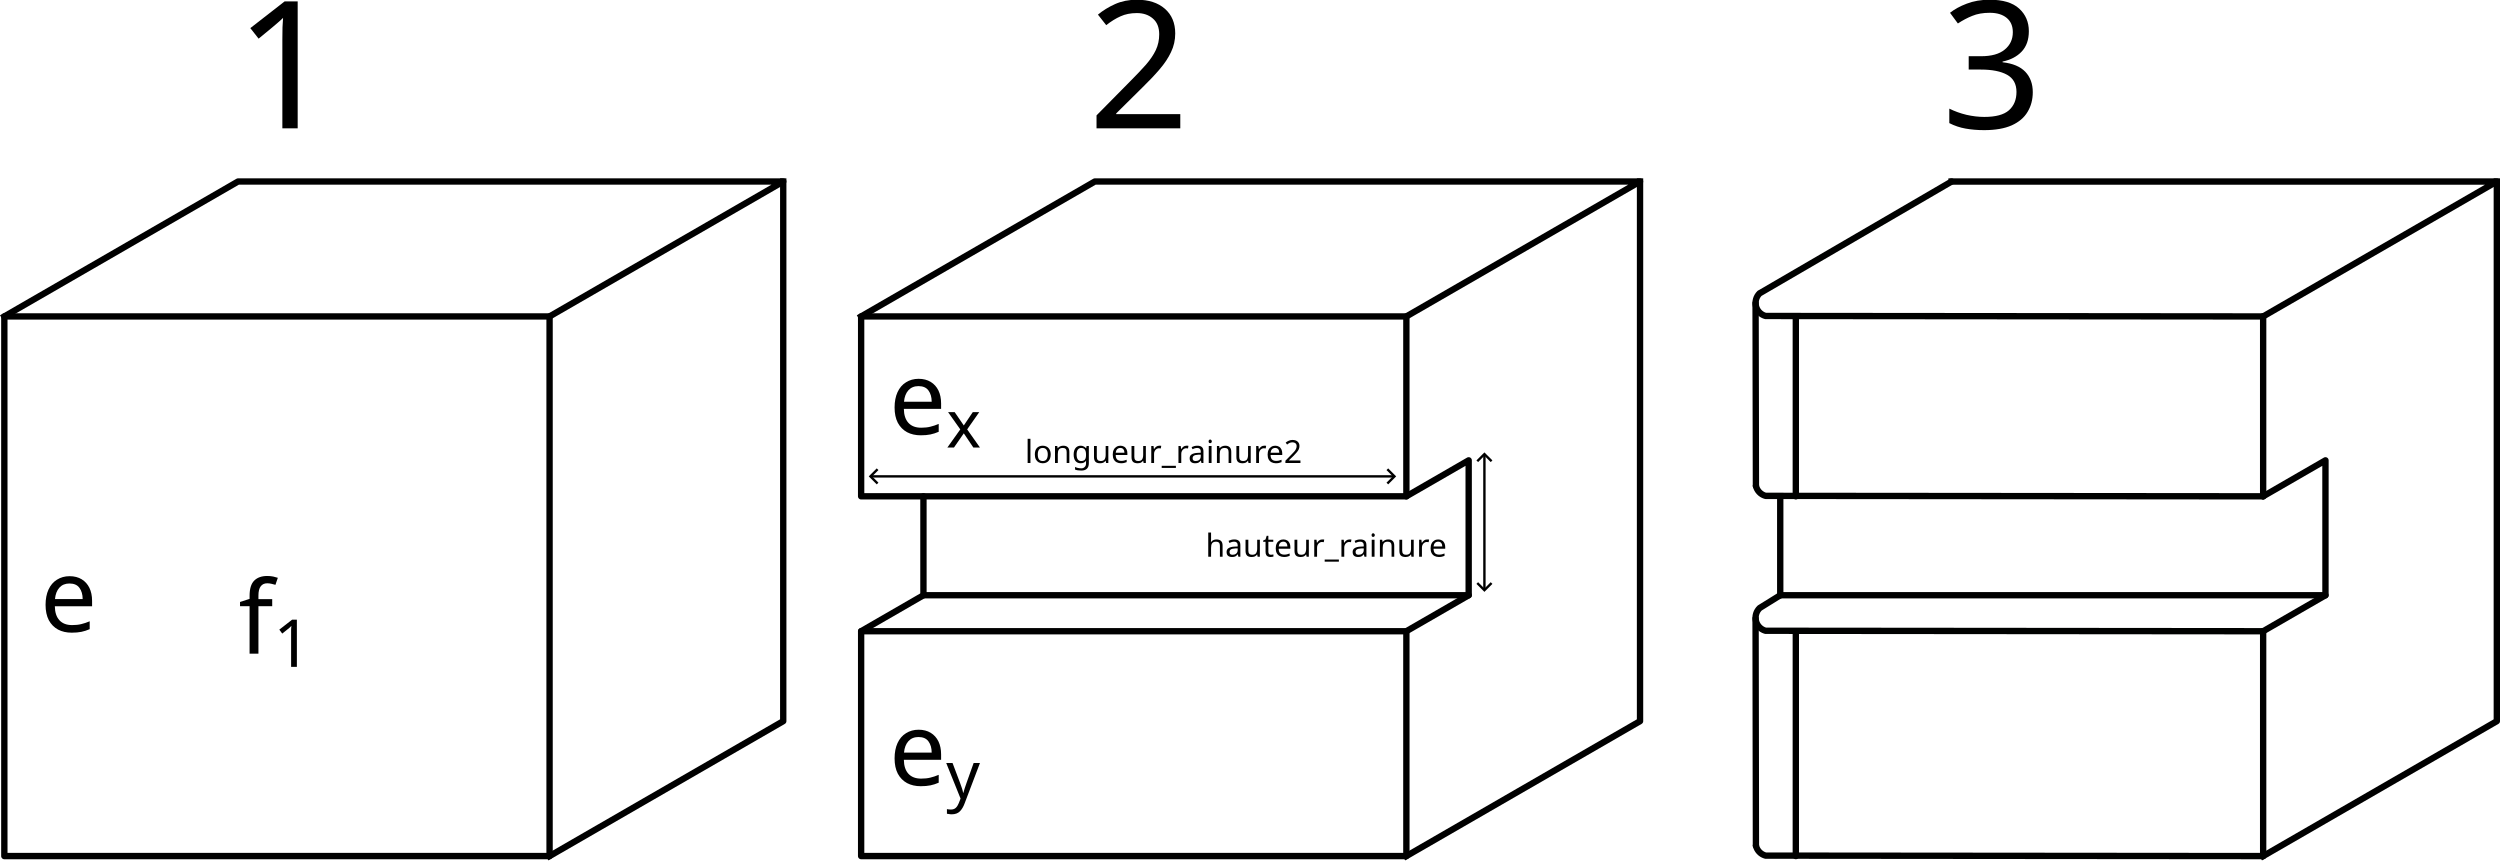
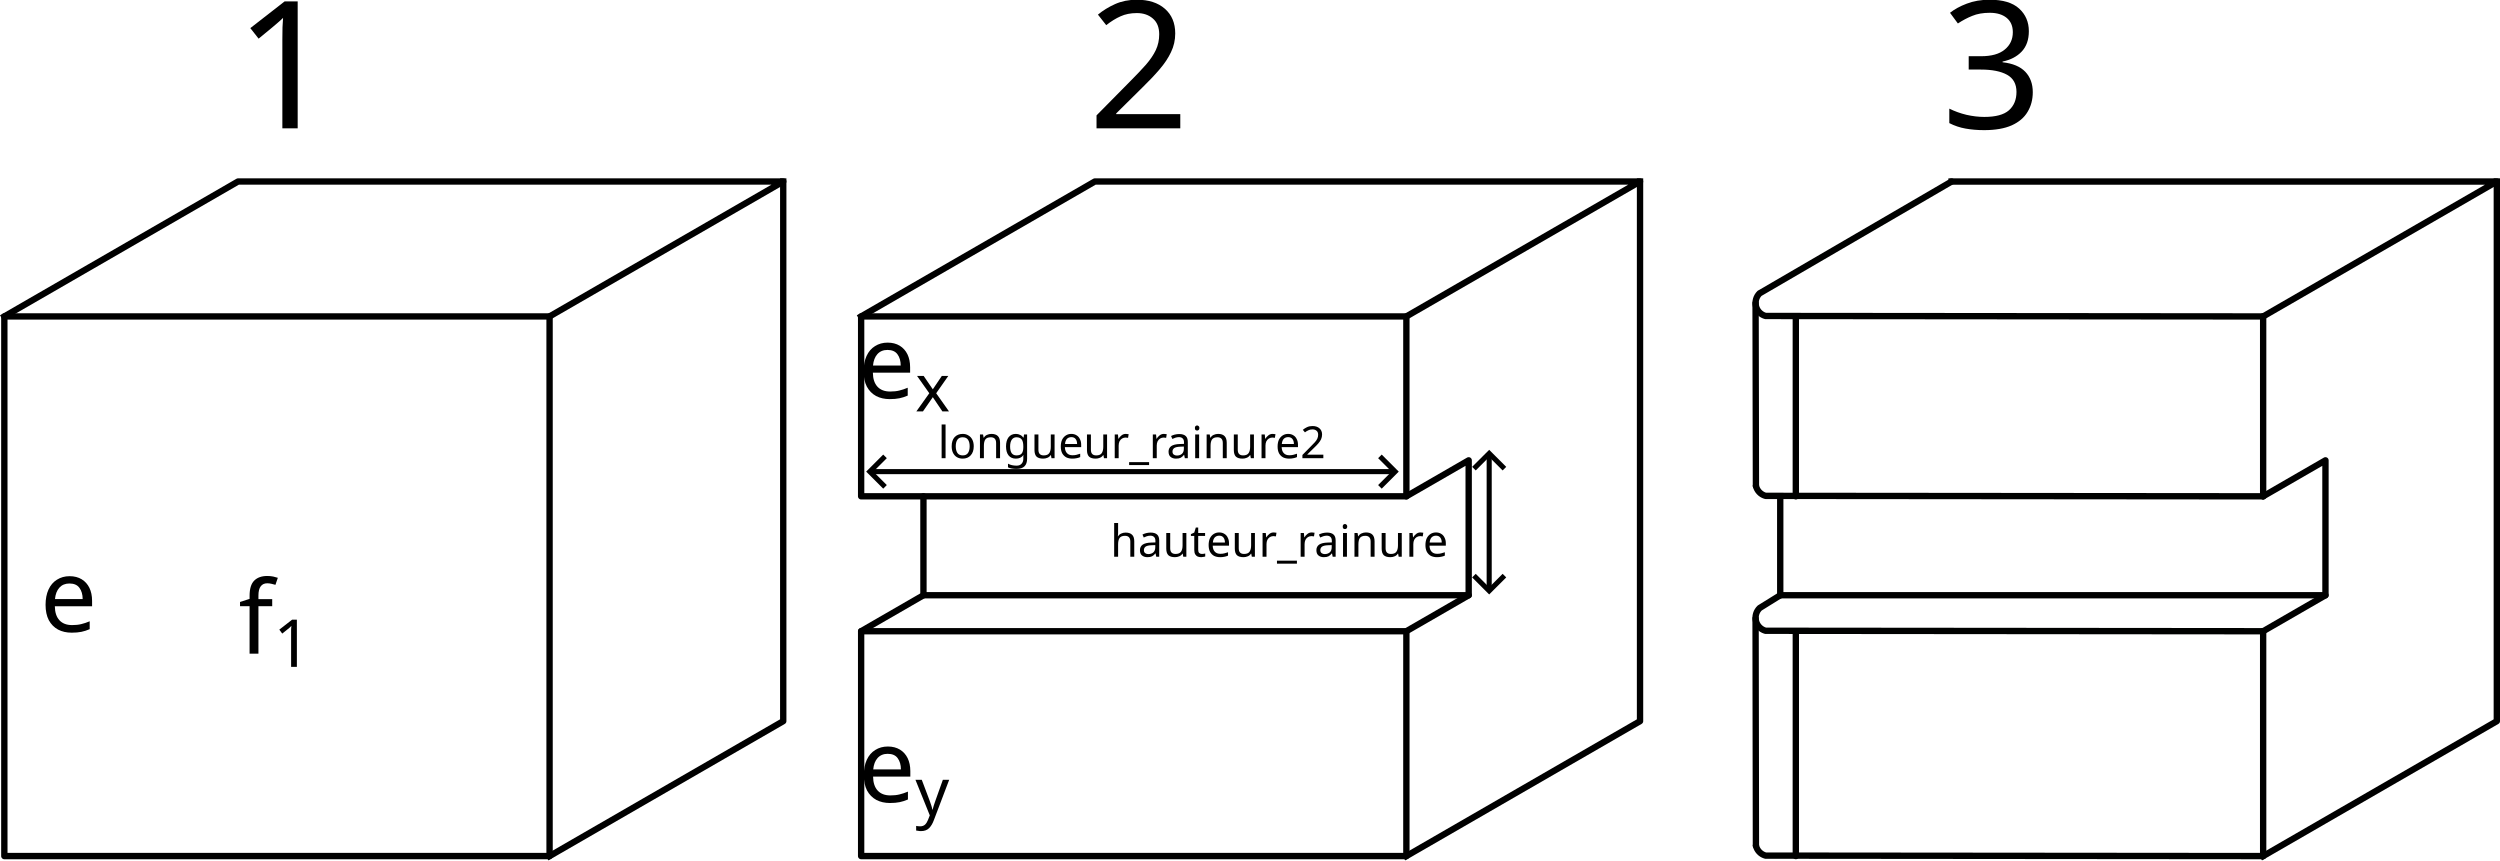
<svg xmlns="http://www.w3.org/2000/svg" width="277.963mm" height="95.665mm" viewBox="0 0 277.963 95.665" version="1.1" id="svg1">
  <defs id="defs1">
    <marker style="overflow:visible" id="ArrowWide" refX="0" refY="0" orient="auto-start-reverse" markerWidth="1" markerHeight="1" viewBox="0 0 1 1" preserveAspectRatio="xMidYMid">
      <path style="fill:none;stroke:context-stroke;stroke-width:1;stroke-linecap:butt" d="M 3,-3 0,0 3,3" transform="rotate(180,0.125,0)" id="path2" />
    </marker>
    <marker style="overflow:visible" id="ArrowWide-2" refX="0" refY="0" orient="auto-start-reverse" markerWidth="1" markerHeight="1" viewBox="0 0 1 1" preserveAspectRatio="xMidYMid">
      <path style="fill:none;stroke:context-stroke;stroke-width:1;stroke-linecap:butt" d="M 3,-3 0,0 3,3" transform="rotate(180,0.125,0)" id="path2-0" />
    </marker>
  </defs>
  <g id="layer1" transform="translate(-26.72292,-55.31191)">
    <g id="g21" transform="translate(1.224367,-24.50532)">
      <rect style="fill:none;stroke:#000000;stroke-width:0.706;stroke-linecap:square;stroke-linejoin:round;stroke-dasharray:none;stroke-opacity:1" id="rect9" width="60.622" height="60" x="25.981" y="115" />
      <path style="fill:none;stroke:#000000;stroke-width:0.706;stroke-linecap:square;stroke-linejoin:round;stroke-dasharray:none;stroke-opacity:1" d="M 86.603,115 112.583,100 H 51.962 L 25.981,115" id="path9" />
      <path style="fill:none;stroke:#000000;stroke-width:0.706;stroke-linecap:square;stroke-linejoin:round;stroke-dasharray:none;stroke-opacity:1" d="m 112.583,100 v 60 l -25.981,15" id="path10" />
    </g>
    <g id="g60" transform="translate(1.224367,-19.50533)">
      <path style="fill:none;stroke:#000000;stroke-width:0.706;stroke-linecap:square;stroke-linejoin:round;stroke-dasharray:none;stroke-opacity:1" d="M 181.865,110 207.846,95 H 147.224 L 121.244,110" id="path9-0" />
      <path style="fill:none;stroke:#000000;stroke-width:0.706;stroke-linecap:square;stroke-linejoin:round;stroke-dasharray:none;stroke-opacity:1" d="M 207.846,95 V 155 l -25.981,15" id="path10-2" />
      <path style="fill:none;stroke:#000000;stroke-width:0.706;stroke-linecap:round;stroke-linejoin:round;stroke-dasharray:none;stroke-opacity:1" d="M 181.865,130 188.794,126 v 15 l -6.928,4" id="path13" />
      <path style="fill:none;stroke:#000000;stroke-width:0.706;stroke-linecap:round;stroke-linejoin:round;stroke-dasharray:none;stroke-opacity:1" d="m 121.244,145 6.928,-4 v -11" id="path14" />
      <path style="fill:none;stroke:#000000;stroke-width:0.706;stroke-linecap:round;stroke-linejoin:round;stroke-dasharray:none;stroke-opacity:1" d="m 128.172,141 h 60.622" id="path15" />
      <rect style="fill:none;fill-opacity:1;stroke:#000000;stroke-width:0.706;stroke-linecap:round;stroke-linejoin:round;stroke-dasharray:none;stroke-opacity:1" id="rect35" width="60.622" height="20" x="121.244" y="110" ry="7.5947951e-06" />
      <rect style="fill:none;fill-opacity:1;stroke:#000000;stroke-width:0.706;stroke-linecap:round;stroke-linejoin:round;stroke-dasharray:none;stroke-opacity:1" id="rect36" width="60.622" height="25" x="121.244" y="145" ry="7.5947951e-06" />
    </g>
    <path style="fill:none;stroke:#000000;stroke-width:0.706;stroke-linecap:square;stroke-linejoin:round;stroke-dasharray:none;stroke-opacity:1" d="M 278.352,90.495 304.333,75.495 h -60.622" id="path9-0-0" />
    <path style="fill:none;stroke:#000000;stroke-width:0.706;stroke-linecap:square;stroke-linejoin:round;stroke-dasharray:none;stroke-opacity:1" d="m 304.333,75.495 v 60 l -25.981,15" id="path10-2-7" />
    <path style="fill:none;stroke:#000000;stroke-width:0.706;stroke-linecap:round;stroke-linejoin:round;stroke-dasharray:none;stroke-opacity:1" d="m 278.352,110.495 6.928,-4 v 15 l -6.928,4" id="path13-8" />
    <path style="fill:none;stroke:#000000;stroke-width:0.706;stroke-linecap:round;stroke-linejoin:round;stroke-dasharray:none;stroke-opacity:1" d="m 224.659,121.495 h 60.622" id="path15-8" />
    <path style="fill:none;stroke:#000000;stroke-width:0.706;stroke-linecap:round;stroke-linejoin:round;stroke-opacity:1" d="M 226.391,90.495 V 110.495" id="path33" />
    <path style="fill:none;stroke:#000000;stroke-width:0.706;stroke-linecap:round;stroke-linejoin:round;stroke-opacity:1" d="m 226.391,125.495 v 25" id="path33-7" />
    <path style="fill:none;stroke:#000000;stroke-width:0.706;stroke-linecap:round;stroke-linejoin:round;stroke-opacity:1" d="M 278.352,90.495 V 110.495" id="path34" />
    <path style="fill:none;stroke:#000000;stroke-width:0.706;stroke-linecap:round;stroke-linejoin:round;stroke-opacity:1" d="m 278.352,125.495 v 25" id="path38" />
    <path style="fill:none;stroke:#000000;stroke-width:0.706;stroke-linecap:round;stroke-linejoin:round;stroke-opacity:1" d="m 224.659,121.495 v -11" id="path39" />
    <path style="fill:none;stroke:#000000;stroke-width:0.706;stroke-linecap:round;stroke-linejoin:round;stroke-opacity:1" d="m 221.917,89.01 0.039,20.324" id="path35-4-8" />
    <path style="fill:none;stroke:#000000;stroke-width:0.706;stroke-linecap:round;stroke-linejoin:round;stroke-opacity:1" d="m 221.917,124.078 0.039,25.256" id="path35-4-8-3" />
    <path id="path4-6" style="fill:none;stroke:#000100;stroke-width:0.706;stroke-linecap:round;stroke-linejoin:bevel;stroke-opacity:1" d="m 222.962,90.424 a 1.5,1.5 0 0 1 -1.006,-1.09 1.5,1.5 0 0 1 0.423,-1.422 m 0.65,2.532 55.323,0.051 m -34.641,-15 -21.355,12.439" />
    <path id="path4-61" style="fill:none;stroke:#000100;stroke-width:0.706;stroke-linecap:round;stroke-linejoin:bevel;stroke-opacity:1" d="m 222.962,150.424 c -0.504,-0.161 -0.886,-0.575 -1.006,-1.09 m 1.073,1.11 55.323,0.051" />
    <path id="path4-2" style="fill:none;stroke:#000100;stroke-width:0.706;stroke-linecap:round;stroke-linejoin:bevel;stroke-opacity:1" d="m 222.962,110.424 c -0.504,-0.161 -0.886,-0.575 -1.006,-1.09 m 1.073,1.11 55.323,0.051" />
    <path id="path4-75" style="fill:none;stroke:#000100;stroke-width:0.706;stroke-linecap:round;stroke-linejoin:bevel;stroke-opacity:1" d="m 222.962,125.424 c -0.504,-0.161 -0.886,-0.575 -1.006,-1.09 -0.12,-0.515 0.041,-1.056 0.423,-1.422 m 0.65,2.532 55.323,0.051 m -53.694,-4 -2.28,1.417" />
    <text xml:space="preserve" style="font-style:normal;font-variant:normal;font-weight:normal;font-stretch:normal;font-size:11.289px;font-family:'Fira Code';-inkscape-font-specification:'Fira Code';fill:#000000;fill-opacity:1;stroke:none;stroke-width:0.706;stroke-linecap:round;stroke-linejoin:bevel" x="53.237" y="127.995" id="text4-2">
      <tspan id="tspan4-0" style="font-size:11.289px;stroke-width:0.706" x="53.237" y="127.995">f<tspan style="font-size:65%;baseline-shift:sub" id="tspan9">1</tspan>
      </tspan>
    </text>
    <text xml:space="preserve" style="font-style:normal;font-variant:normal;font-weight:normal;font-stretch:normal;font-size:11.289px;font-family:'Fira Code';-inkscape-font-specification:'Fira Code';fill:#000000;fill-opacity:1;stroke:none;stroke-width:0.706;stroke-linecap:round;stroke-linejoin:bevel" x="31.164" y="125.546" id="text5-6">
      <tspan id="tspan5-8" style="font-size:11.289px;stroke-width:0.706" x="31.164" y="125.546">e</tspan>
    </text>
-     <text xml:space="preserve" style="font-style:normal;font-variant:normal;font-weight:normal;font-stretch:normal;font-size:11.289px;font-family:'Fira Code';-inkscape-font-specification:'Fira Code';fill:#000000;fill-opacity:1;stroke:none;stroke-width:0.706;stroke-linecap:round;stroke-linejoin:bevel" x="125.564" y="103.604" id="text5-6-6">
-       <tspan id="tspan5-8-4" style="font-size:11.289px;stroke-width:0.706" x="125.564" y="103.604">e<tspan style="font-size:65%;baseline-shift:sub" id="tspan6">x</tspan>
+     <text xml:space="preserve" style="font-style:normal;font-variant:normal;font-weight:normal;font-stretch:normal;font-size:11.289px;font-family:'Fira Code';-inkscape-font-specification:'Fira Code';fill:#000000;fill-opacity:1;stroke:none;stroke-width:0.706;stroke-linecap:round;stroke-linejoin:bevel" x="122.119" y="99.582" id="text5-6-6">
+       <tspan id="tspan5-8-4" style="font-size:11.289px;stroke-width:0.706" x="122.119" y="99.582">e<tspan style="font-size:65%;baseline-shift:sub" id="tspan6">x</tspan>
      </tspan>
    </text>
-     <text xml:space="preserve" style="font-style:normal;font-variant:normal;font-weight:normal;font-stretch:normal;font-size:11.289px;font-family:'Fira Code';-inkscape-font-specification:'Fira Code';fill:#000000;fill-opacity:1;stroke:none;stroke-width:0.706;stroke-linecap:round;stroke-linejoin:bevel" x="125.564" y="142.62" id="text5-6-4">
-       <tspan id="tspan5-8-8" style="font-size:11.289px;stroke-width:0.706" x="125.564" y="142.62">e<tspan style="font-size:65%;baseline-shift:sub" id="tspan7">y</tspan>
+     <text xml:space="preserve" style="font-style:normal;font-variant:normal;font-weight:normal;font-stretch:normal;font-size:11.289px;font-family:'Fira Code';-inkscape-font-specification:'Fira Code';fill:#000000;fill-opacity:1;stroke:none;stroke-width:0.706;stroke-linecap:round;stroke-linejoin:bevel" x="122.142" y="144.486" id="text5-6-4">
+       <tspan id="tspan5-8-8" style="font-size:11.289px;stroke-width:0.706" x="122.142" y="144.486">e<tspan style="font-size:65%;baseline-shift:sub" id="tspan7">y</tspan>
      </tspan>
    </text>
    <text xml:space="preserve" style="font-style:normal;font-variant:normal;font-weight:normal;font-stretch:normal;font-size:19.756px;font-family:'Fira Code';-inkscape-font-specification:'Fira Code';fill:#000000;fill-opacity:1;stroke:none;stroke-width:0.706;stroke-linecap:round;stroke-linejoin:bevel" x="52.805" y="69.576" id="text9">
      <tspan id="tspan9-0" style="font-style:normal;font-variant:normal;font-weight:500;font-stretch:normal;font-size:19.756px;font-family:'Fira Code';-inkscape-font-specification:'Fira Code Medium';stroke-width:0.706" x="52.805" y="69.576">1</tspan>
    </text>
    <text xml:space="preserve" style="font-style:normal;font-variant:normal;font-weight:normal;font-stretch:normal;font-size:19.756px;font-family:'Fira Code';-inkscape-font-specification:'Fira Code';fill:#000000;fill-opacity:1;stroke:none;stroke-width:0.706;stroke-linecap:round;stroke-linejoin:bevel" x="147.687" y="69.576" id="text9-2">
      <tspan id="tspan9-6" style="font-style:normal;font-variant:normal;font-weight:500;font-stretch:normal;font-size:19.756px;font-family:'Fira Code';-inkscape-font-specification:'Fira Code Medium';stroke-width:0.706" x="147.687" y="69.576">2</tspan>
    </text>
    <text xml:space="preserve" style="font-style:normal;font-variant:normal;font-weight:normal;font-stretch:normal;font-size:19.756px;font-family:'Fira Code';-inkscape-font-specification:'Fira Code';fill:#000000;fill-opacity:1;stroke:none;stroke-width:0.706;stroke-linecap:round;stroke-linejoin:bevel" x="242.568" y="69.576" id="text9-2-1">
      <tspan id="tspan9-6-5" style="font-style:normal;font-variant:normal;font-weight:500;font-stretch:normal;font-size:19.756px;font-family:'Fira Code';-inkscape-font-specification:'Fira Code Medium';stroke-width:0.706" x="242.568" y="69.576">3</tspan>
    </text>
-     <text xml:space="preserve" style="font-style:normal;font-weight:normal;font-size:3.528px;line-height:1.25;font-family:sans-serif;fill:#000000;fill-opacity:1;stroke:none;stroke-width:0.265" x="140.683" y="106.786" id="text1">
-       <tspan id="tspan1" style="font-size:3.528px;stroke-width:0.265" x="140.683" y="106.786">longueur_rainure2</tspan>
+     <text xml:space="preserve" style="font-style:normal;font-weight:normal;font-size:4.939px;line-height:1.25;font-family:sans-serif;fill:#000000;fill-opacity:1;stroke:none;stroke-width:0.265" x="130.996" y="106.257" id="text1">
+       <tspan id="tspan1" style="font-size:4.939px;stroke-width:0.265" x="130.996" y="106.257">longueur_rainure2</tspan>
    </text>
-     <path style="fill:none;stroke:#000000;stroke-width:0.265px;stroke-linecap:butt;stroke-linejoin:miter;stroke-opacity:1;marker-start:url(#ArrowWide);marker-end:url(#ArrowWide)" d="m 123.569,108.278 58.134,0" id="path3" />
-     <text xml:space="preserve" style="font-style:normal;font-weight:normal;font-size:3.528px;line-height:1.25;font-family:sans-serif;fill:#000000;fill-opacity:1;stroke:none;stroke-width:0.265" x="160.764" y="117.213" id="text6">
-       <tspan style="font-size:3.528px;stroke-width:0.265" x="160.764" y="117.213" id="tspan6-3">hauteur_rainure</tspan>
+     <path style="fill:none;stroke:#000000;stroke-width:0.565;stroke-linecap:butt;stroke-linejoin:miter;stroke-dasharray:none;stroke-opacity:1;marker-start:url(#ArrowWide);marker-end:url(#ArrowWide)" d="m 123.569,107.749 h 58.134" id="path3" />
+     <text xml:space="preserve" style="font-style:normal;font-weight:normal;font-size:4.939px;line-height:1.25;font-family:sans-serif;fill:#000000;fill-opacity:1;stroke:none;stroke-width:0.265" x="150.18" y="117.213" id="text6">
+       <tspan style="font-size:4.939px;stroke-width:0.265" x="150.18" y="117.213" id="tspan6-3">hauteur_rainure</tspan>
    </text>
-     <path style="fill:none;stroke:#000000;stroke-width:0.265px;stroke-linecap:butt;stroke-linejoin:miter;stroke-opacity:1;marker-start:url(#ArrowWide-2);marker-end:url(#ArrowWide-2)" d="m 191.768,105.866 v 14.499 0.501" id="path7" />
+     <path style="fill:none;stroke:#000000;stroke-width:0.565;stroke-linecap:butt;stroke-linejoin:miter;stroke-dasharray:none;stroke-opacity:1;marker-start:url(#ArrowWide-2);marker-end:url(#ArrowWide-2)" d="m 192.298,105.866 v 14.499 0.501" id="path7" />
  </g>
</svg>
